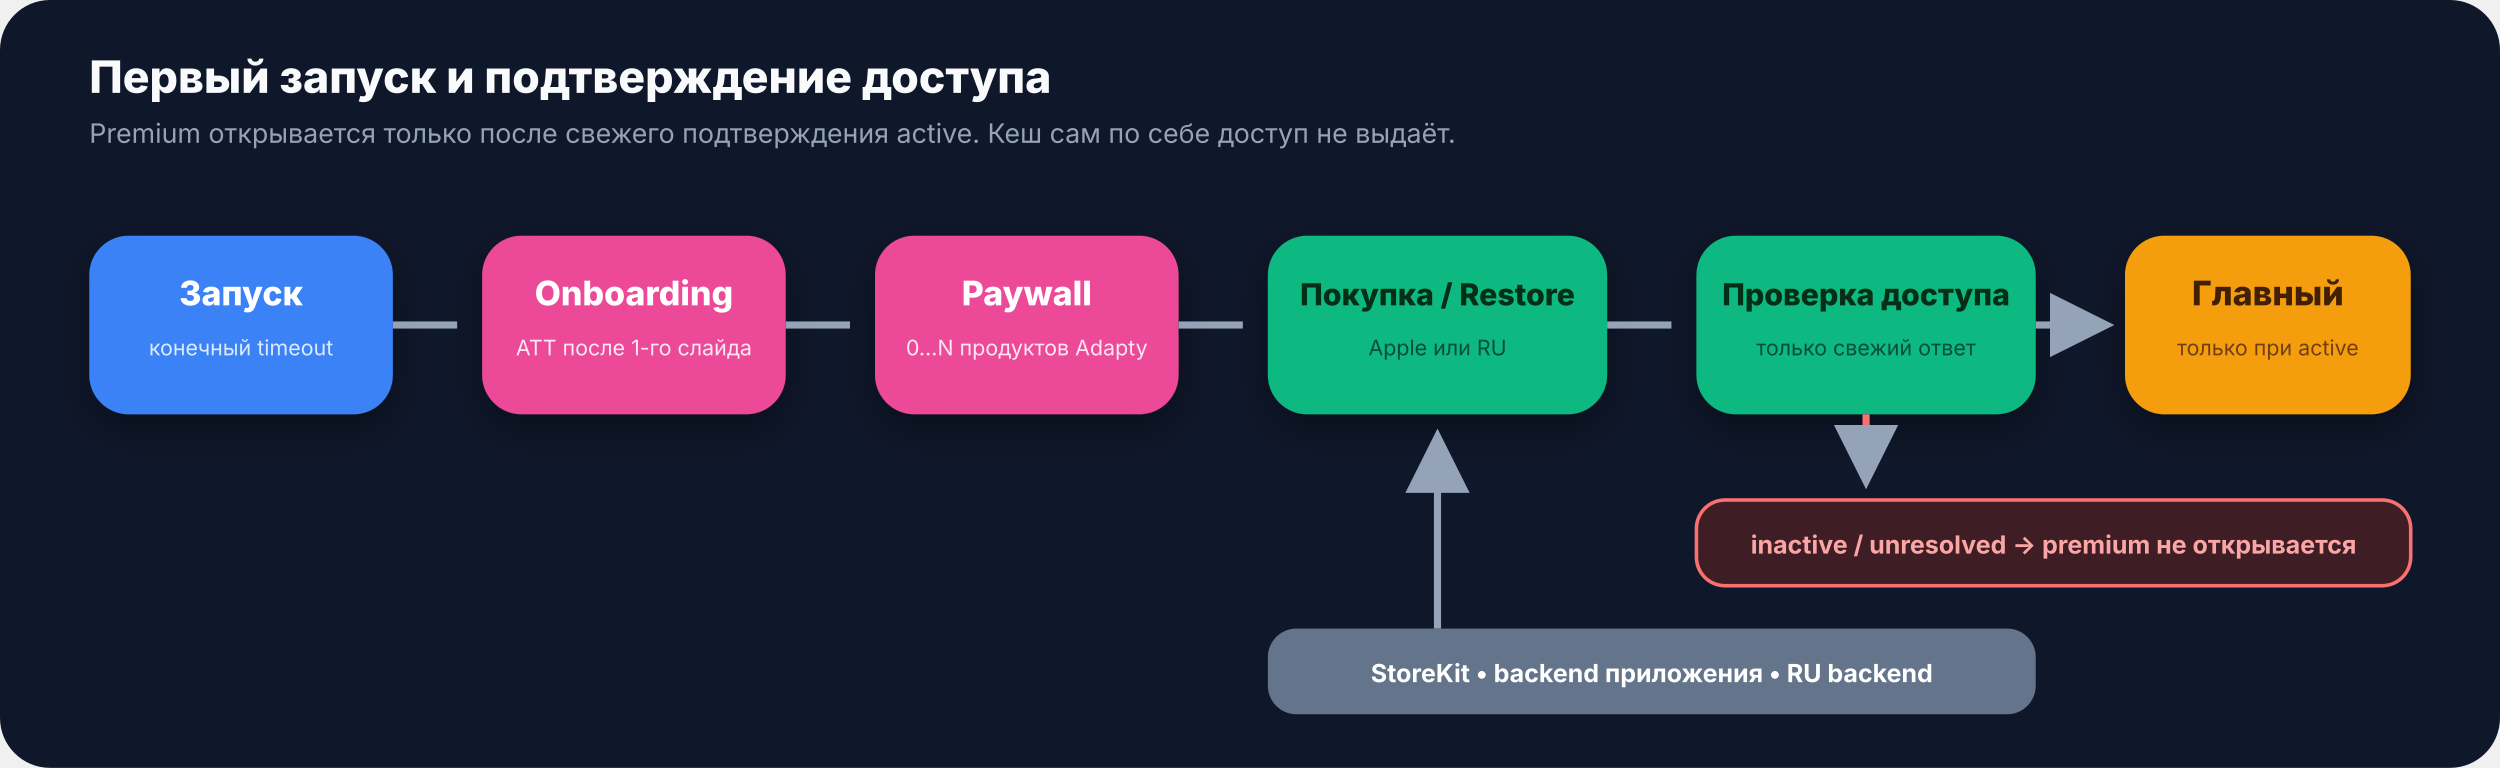
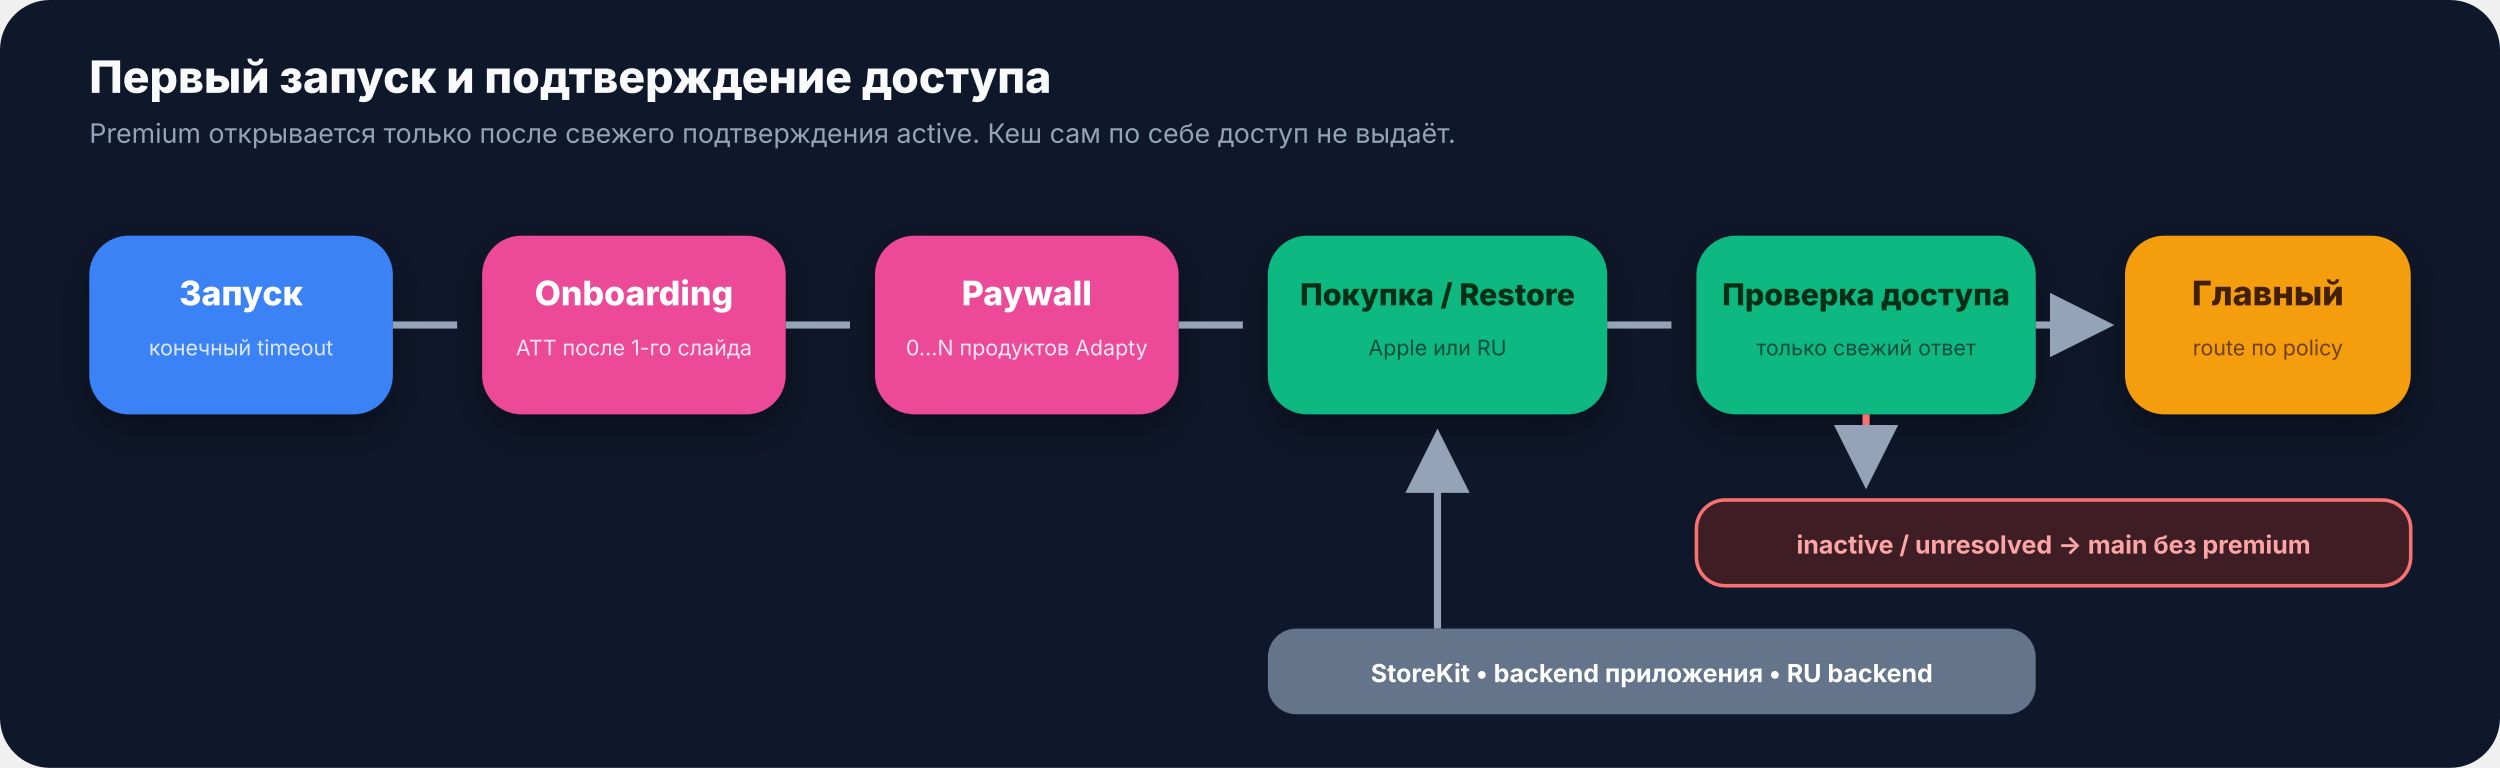
<svg xmlns="http://www.w3.org/2000/svg" width="1400" height="430" viewBox="0 0 1400 430" role="img" aria-labelledby="title description">
  <defs>
    <marker id="arrow" markerWidth="9" markerHeight="9" refX="7" refY="4.5" orient="auto">
      <path d="M0 0L9 4.5L0 9Z" fill="#94A3B8" />
    </marker>
    <filter id="shadow" x="-20%" y="-30%" width="140%" height="170%">
      <feDropShadow dx="0" dy="8" stdDeviation="10" flood-color="#000000" flood-opacity="0.38" />
    </filter>
  </defs>
  <rect width="1400" height="430" rx="28" fill="#0F172A" />
  <text x="50" y="52" fill="#F8FAFC" font-family="-apple-system,BlinkMacSystemFont,Segoe UI,sans-serif" font-size="25" font-weight="800">Первый запуск и подтверждение доступа</text>
  <text x="50" y="80" fill="#94A3B8" font-family="-apple-system,BlinkMacSystemFont,Segoe UI,sans-serif" font-size="15">Premium открывается только после свежего подтверждения active. Кеш сам по себе доступ не выдаёт.</text>
  <g filter="url(#shadow)">
    <rect x="50" y="132" width="170" height="100" rx="22" fill="#3B82F6" />
    <rect x="270" y="132" width="170" height="100" rx="22" fill="#EC4899" />
    <rect x="490" y="132" width="170" height="100" rx="22" fill="#EC4899" />
    <rect x="710" y="132" width="190" height="100" rx="22" fill="#10B981" />
    <rect x="950" y="132" width="190" height="100" rx="22" fill="#10B981" />
    <rect x="1190" y="132" width="160" height="100" rx="22" fill="#F59E0B" />
  </g>
  <path d="M220 182H256M440 182H476M660 182H696M900 182H936M1140 182H1176" stroke="#94A3B8" stroke-width="4" marker-end="url(#arrow)" />
  <text x="135" y="171" text-anchor="middle" fill="#FFFFFF" font-family="-apple-system,BlinkMacSystemFont,Segoe UI,sans-serif" font-size="19" font-weight="800">Запуск</text>
  <text x="135" y="199" text-anchor="middle" fill="#DBEAFE" font-family="-apple-system,BlinkMacSystemFont,Segoe UI,sans-serif" font-size="12">конечный timeout</text>
  <text x="355" y="171" text-anchor="middle" fill="#FFFFFF" font-family="-apple-system,BlinkMacSystemFont,Segoe UI,sans-serif" font-size="19" font-weight="800">Onboarding</text>
  <text x="355" y="199" text-anchor="middle" fill="#FCE7F3" font-family="-apple-system,BlinkMacSystemFont,Segoe UI,sans-serif" font-size="12">ATT после 1-го слайда</text>
  <text x="575" y="171" text-anchor="middle" fill="#FFFFFF" font-family="-apple-system,BlinkMacSystemFont,Segoe UI,sans-serif" font-size="19" font-weight="800">Paywall</text>
  <text x="575" y="199" text-anchor="middle" fill="#FCE7F3" font-family="-apple-system,BlinkMacSystemFont,Segoe UI,sans-serif" font-size="12">0…N продуктов Adapty</text>
  <text x="805" y="171" text-anchor="middle" fill="#052E16" font-family="-apple-system,BlinkMacSystemFont,Segoe UI,sans-serif" font-size="17" font-weight="800">Покупка / Restore</text>
  <text x="805" y="199" text-anchor="middle" fill="#064E3B" font-family="-apple-system,BlinkMacSystemFont,Segoe UI,sans-serif" font-size="12">Apple или RU</text>
  <text x="1045" y="171" text-anchor="middle" fill="#052E16" font-family="-apple-system,BlinkMacSystemFont,Segoe UI,sans-serif" font-size="17" font-weight="800">Проверка доступа</text>
  <text x="1045" y="199" text-anchor="middle" fill="#064E3B" font-family="-apple-system,BlinkMacSystemFont,Segoe UI,sans-serif" font-size="12">только свежий ответ</text>
  <text x="1270" y="171" text-anchor="middle" fill="#422006" font-family="-apple-system,BlinkMacSystemFont,Segoe UI,sans-serif" font-size="19" font-weight="800">Главный</text>
-   <text x="1270" y="199" text-anchor="middle" fill="#713F12" font-family="-apple-system,BlinkMacSystemFont,Segoe UI,sans-serif" font-size="12">только при active</text>
+   <text x="1270" y="199" text-anchor="middle" fill="#713F12" font-family="-apple-system,BlinkMacSystemFont,Segoe UI,sans-serif" font-size="12">route по policy</text>
  <rect x="950" y="280" width="400" height="48" rx="16" fill="#3F1D25" stroke="#F87171" stroke-width="2" />
-   <text x="1150" y="310" text-anchor="middle" fill="#FCA5A5" font-family="-apple-system,BlinkMacSystemFont,Segoe UI,sans-serif" font-size="14" font-weight="700">inactive / unresolved → premium не открывается</text>
+   <text x="1150" y="310" text-anchor="middle" fill="#FCA5A5" font-family="-apple-system,BlinkMacSystemFont,Segoe UI,sans-serif" font-size="14" font-weight="700">inactive / unresolved → main без premium</text>
  <path d="M1045 232V266" stroke="#F87171" stroke-width="4" marker-end="url(#arrow)" />
  <rect x="710" y="352" width="430" height="48" rx="16" fill="#64748B" />
  <text x="925" y="382" text-anchor="middle" fill="#FFFFFF" font-family="-apple-system,BlinkMacSystemFont,Segoe UI,sans-serif" font-size="14" font-weight="700">StoreKit • backend приложения • RU backend</text>
  <path d="M805 352V248" stroke="#94A3B8" stroke-width="4" marker-end="url(#arrow)" />
</svg>
